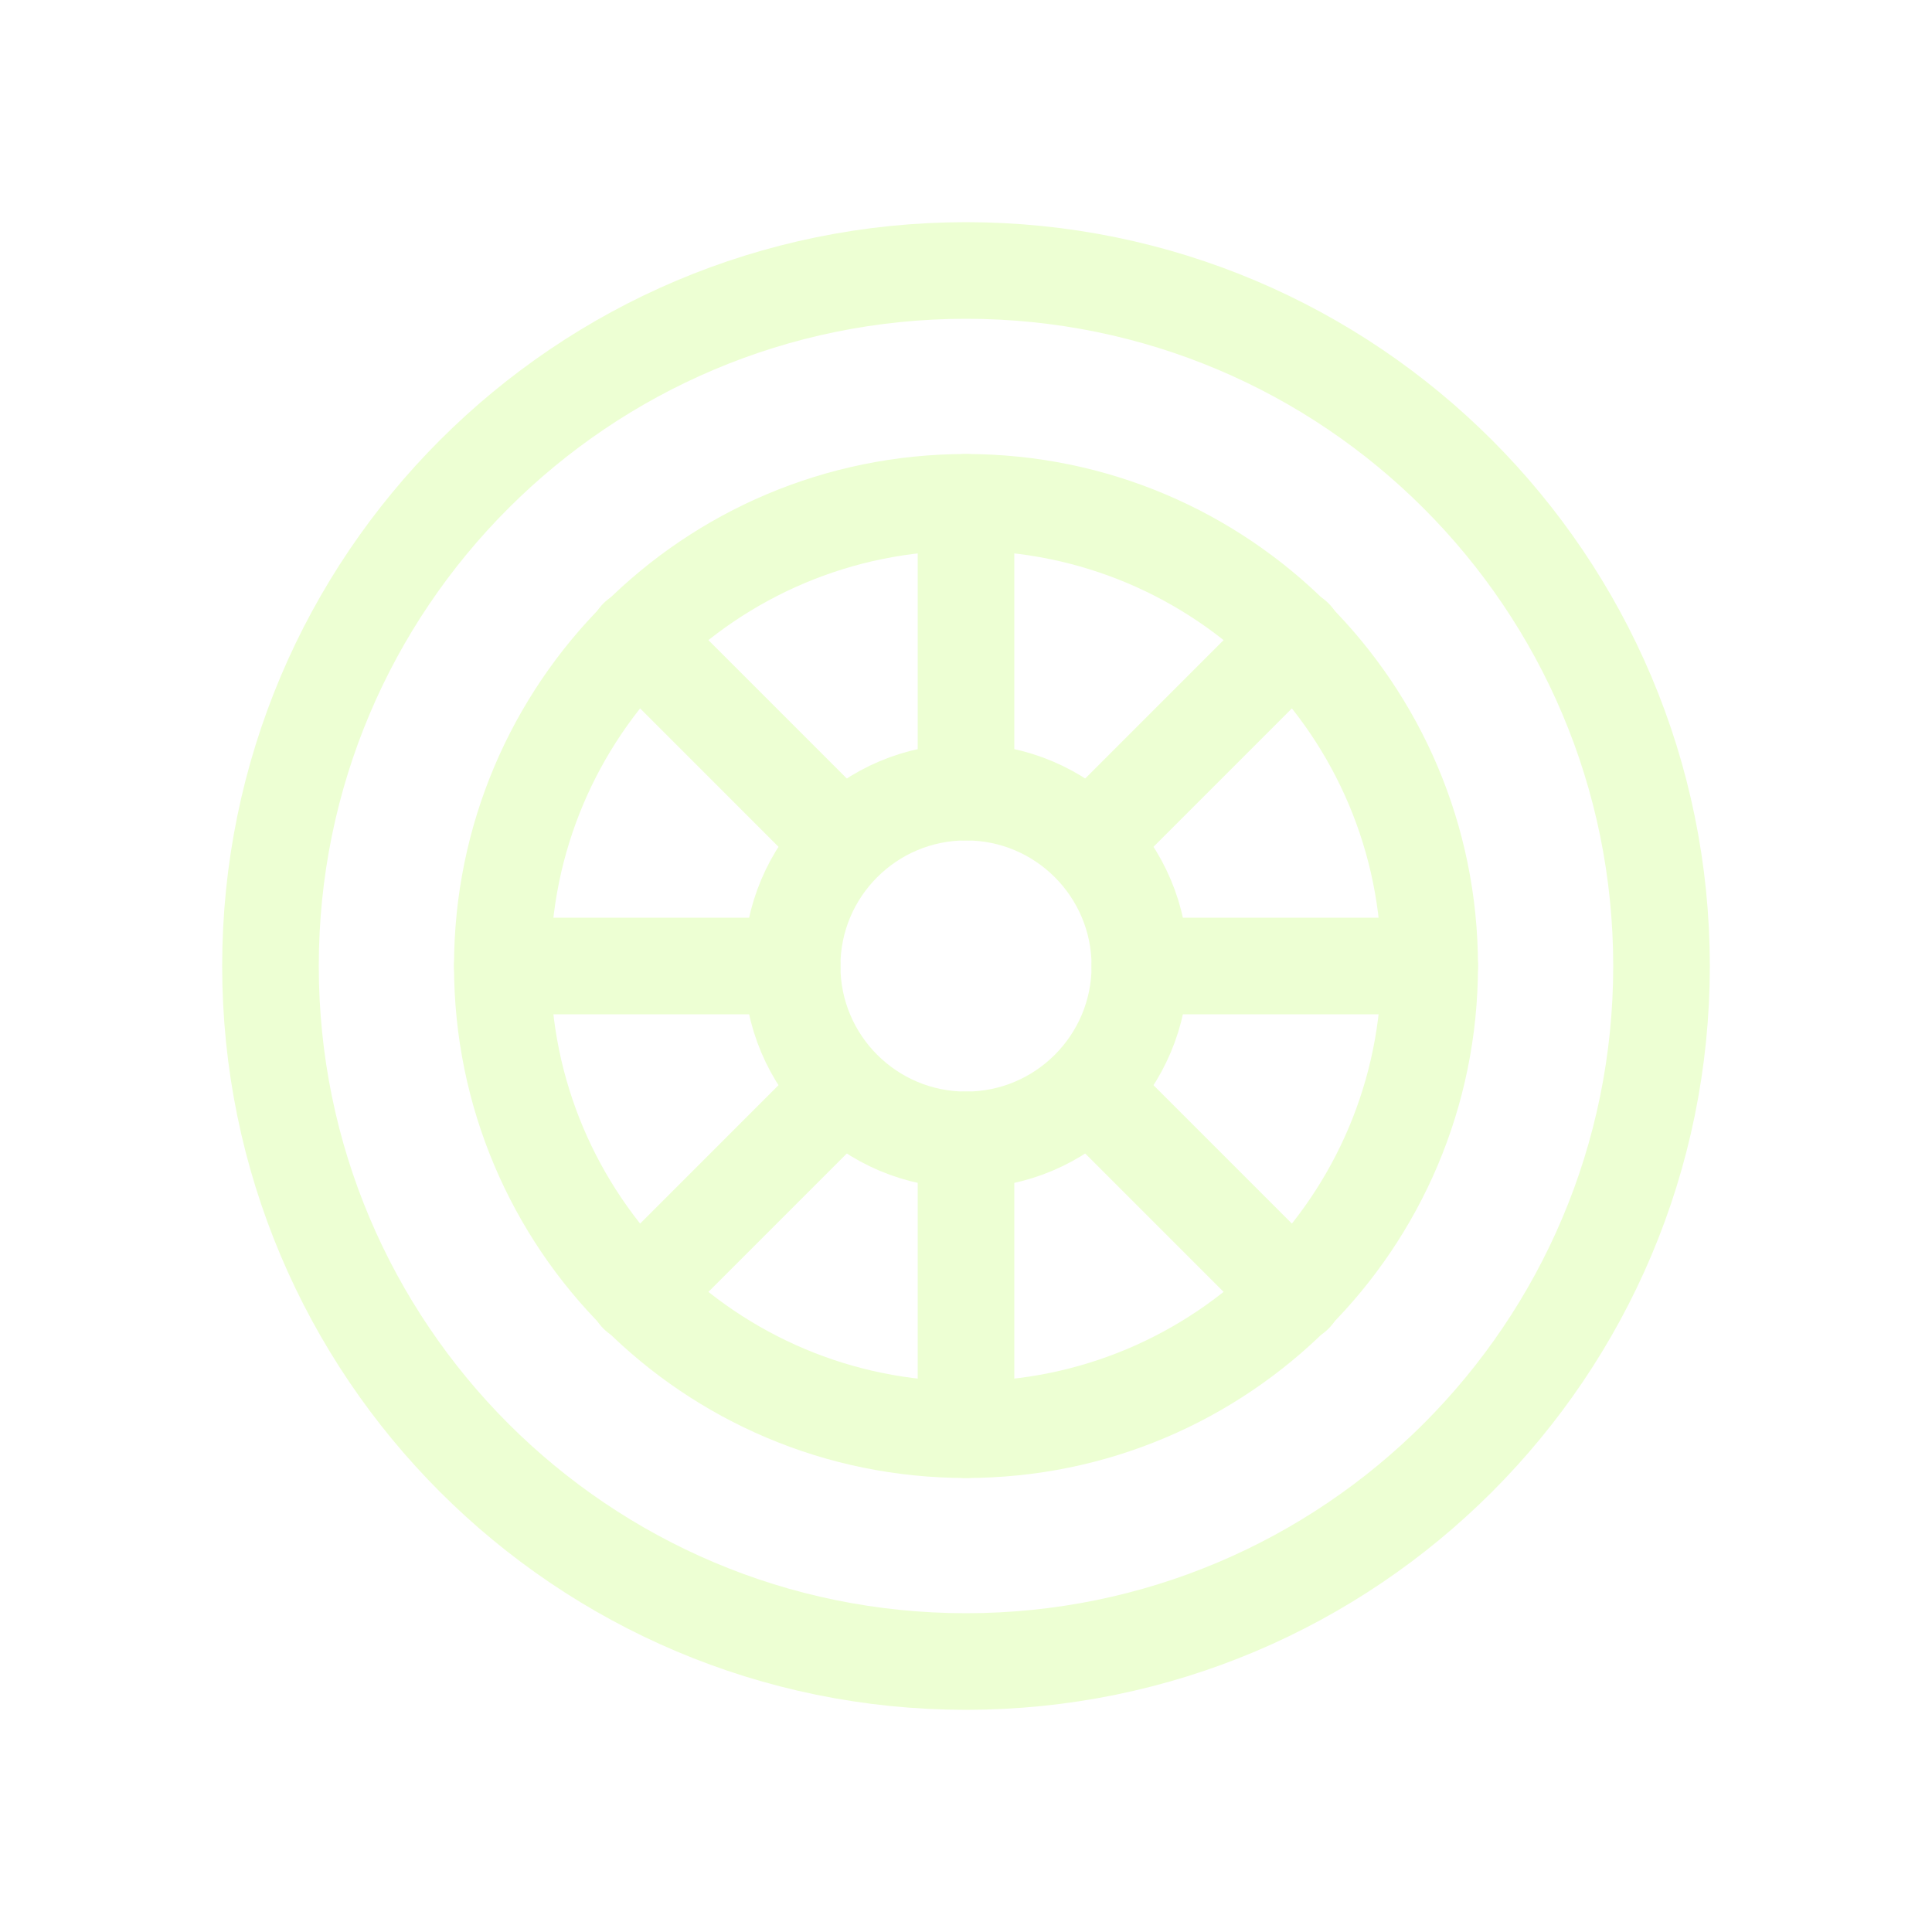
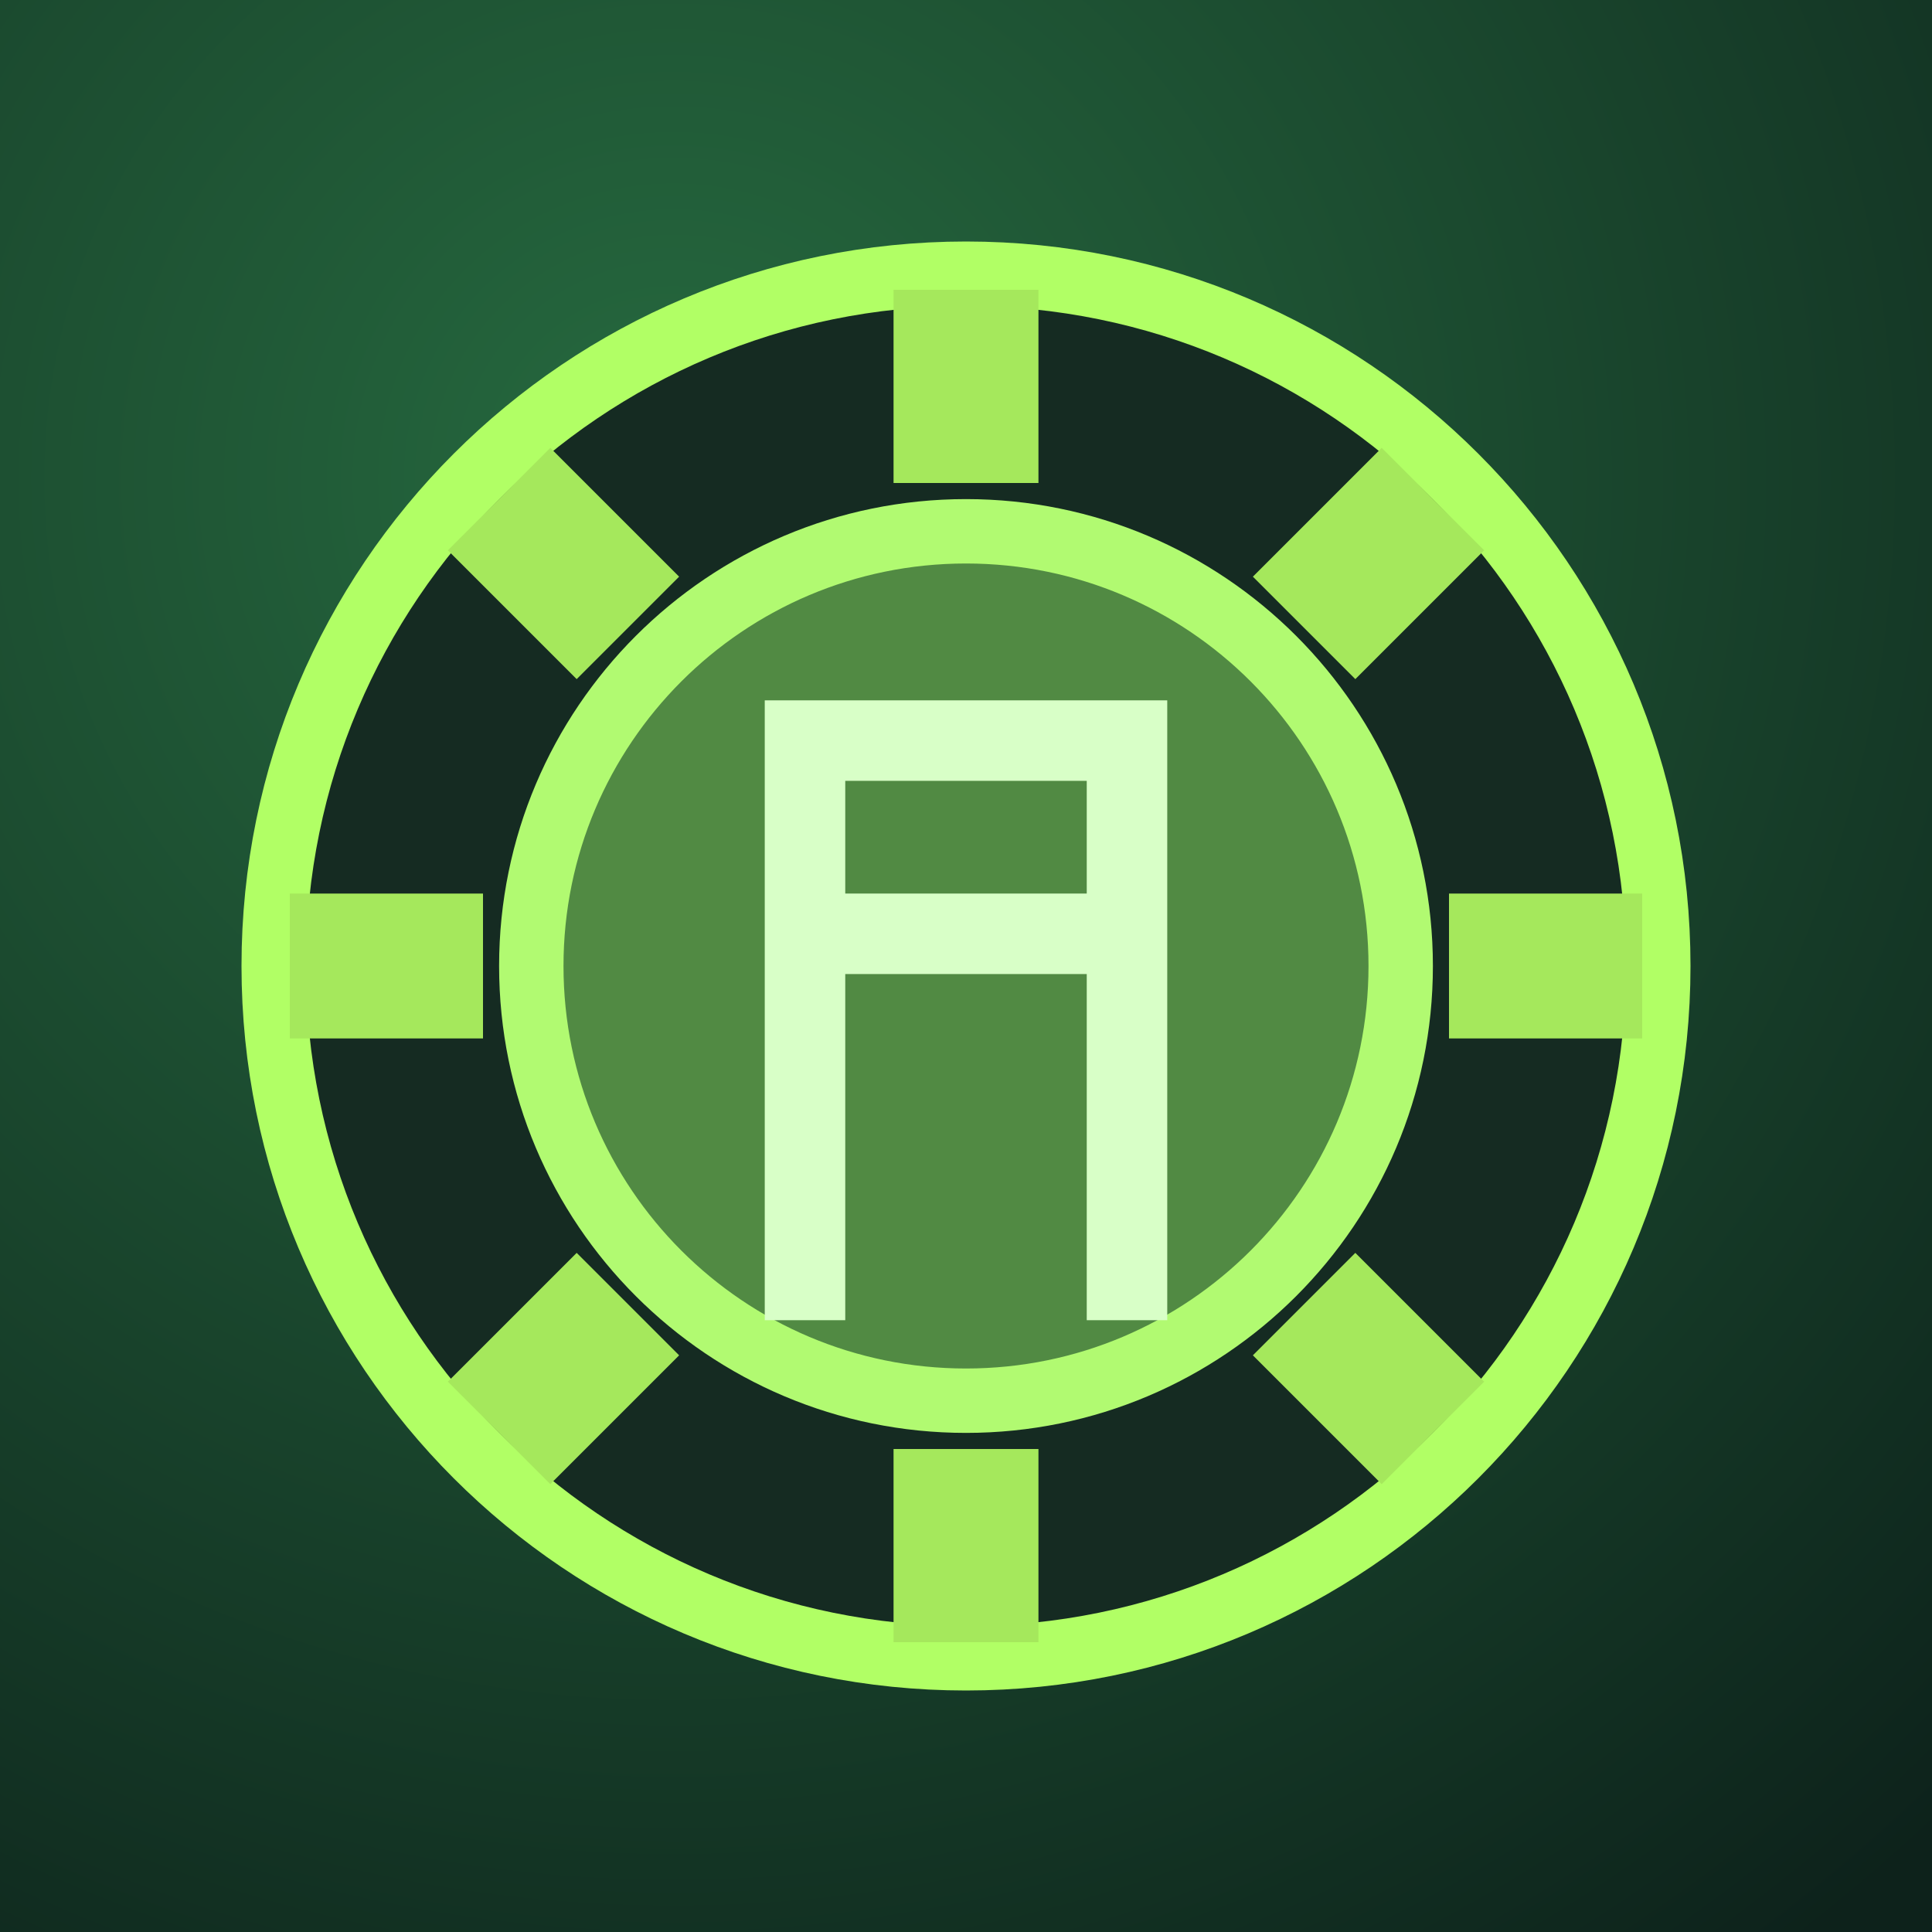
- <svg xmlns="http://www.w3.org/2000/svg" viewBox="0 0 100 100" role="img" aria-hidden="true">
-   <g fill="none" stroke="#edffd3" stroke-width="5" stroke-linecap="round" stroke-linejoin="round">
-     <circle cx="50" cy="50" r="36" />
-     <circle cx="50" cy="50" r="24" />
-     <circle cx="50" cy="50" r="9" />
-     <path d="M50 26V41M50 59V74M26 50H41M59 50H74M33 33l10 10M57 57l10 10M67 33 57 43M43 57 33 67" />
-   </g>
+ <svg xmlns="http://www.w3.org/2000/svg" viewBox="0 0 120 120" role="img">
+   <defs>
+     <radialGradient id="g" cx="35%" cy="25%" r="95%">
+       <stop stop-color="#266a3f" />
+       <stop offset="1" stop-color="#0d221b" />
+     </radialGradient>
+   </defs>
+   <rect width="120" height="120" fill="url(#g)" />
+   <circle cx="60" cy="60" r="43" fill="#152b22" stroke="#b1ff65" stroke-width="4" />
+   <path d="M60 18V30M60 90V102M18 60H30M90 60H102M31 31 39 39M81 81 89 89M89 31 81 39M31 89 39 81" stroke="#a5e85c" stroke-width="9" />
+   <circle cx="60" cy="60" r="27" fill="#518a43" stroke="#b1fa71" stroke-width="4" />
+   <path d="M50 82V46h20v36M50 58h20" stroke="#d8ffc7" stroke-width="5" fill="none" />
</svg>
